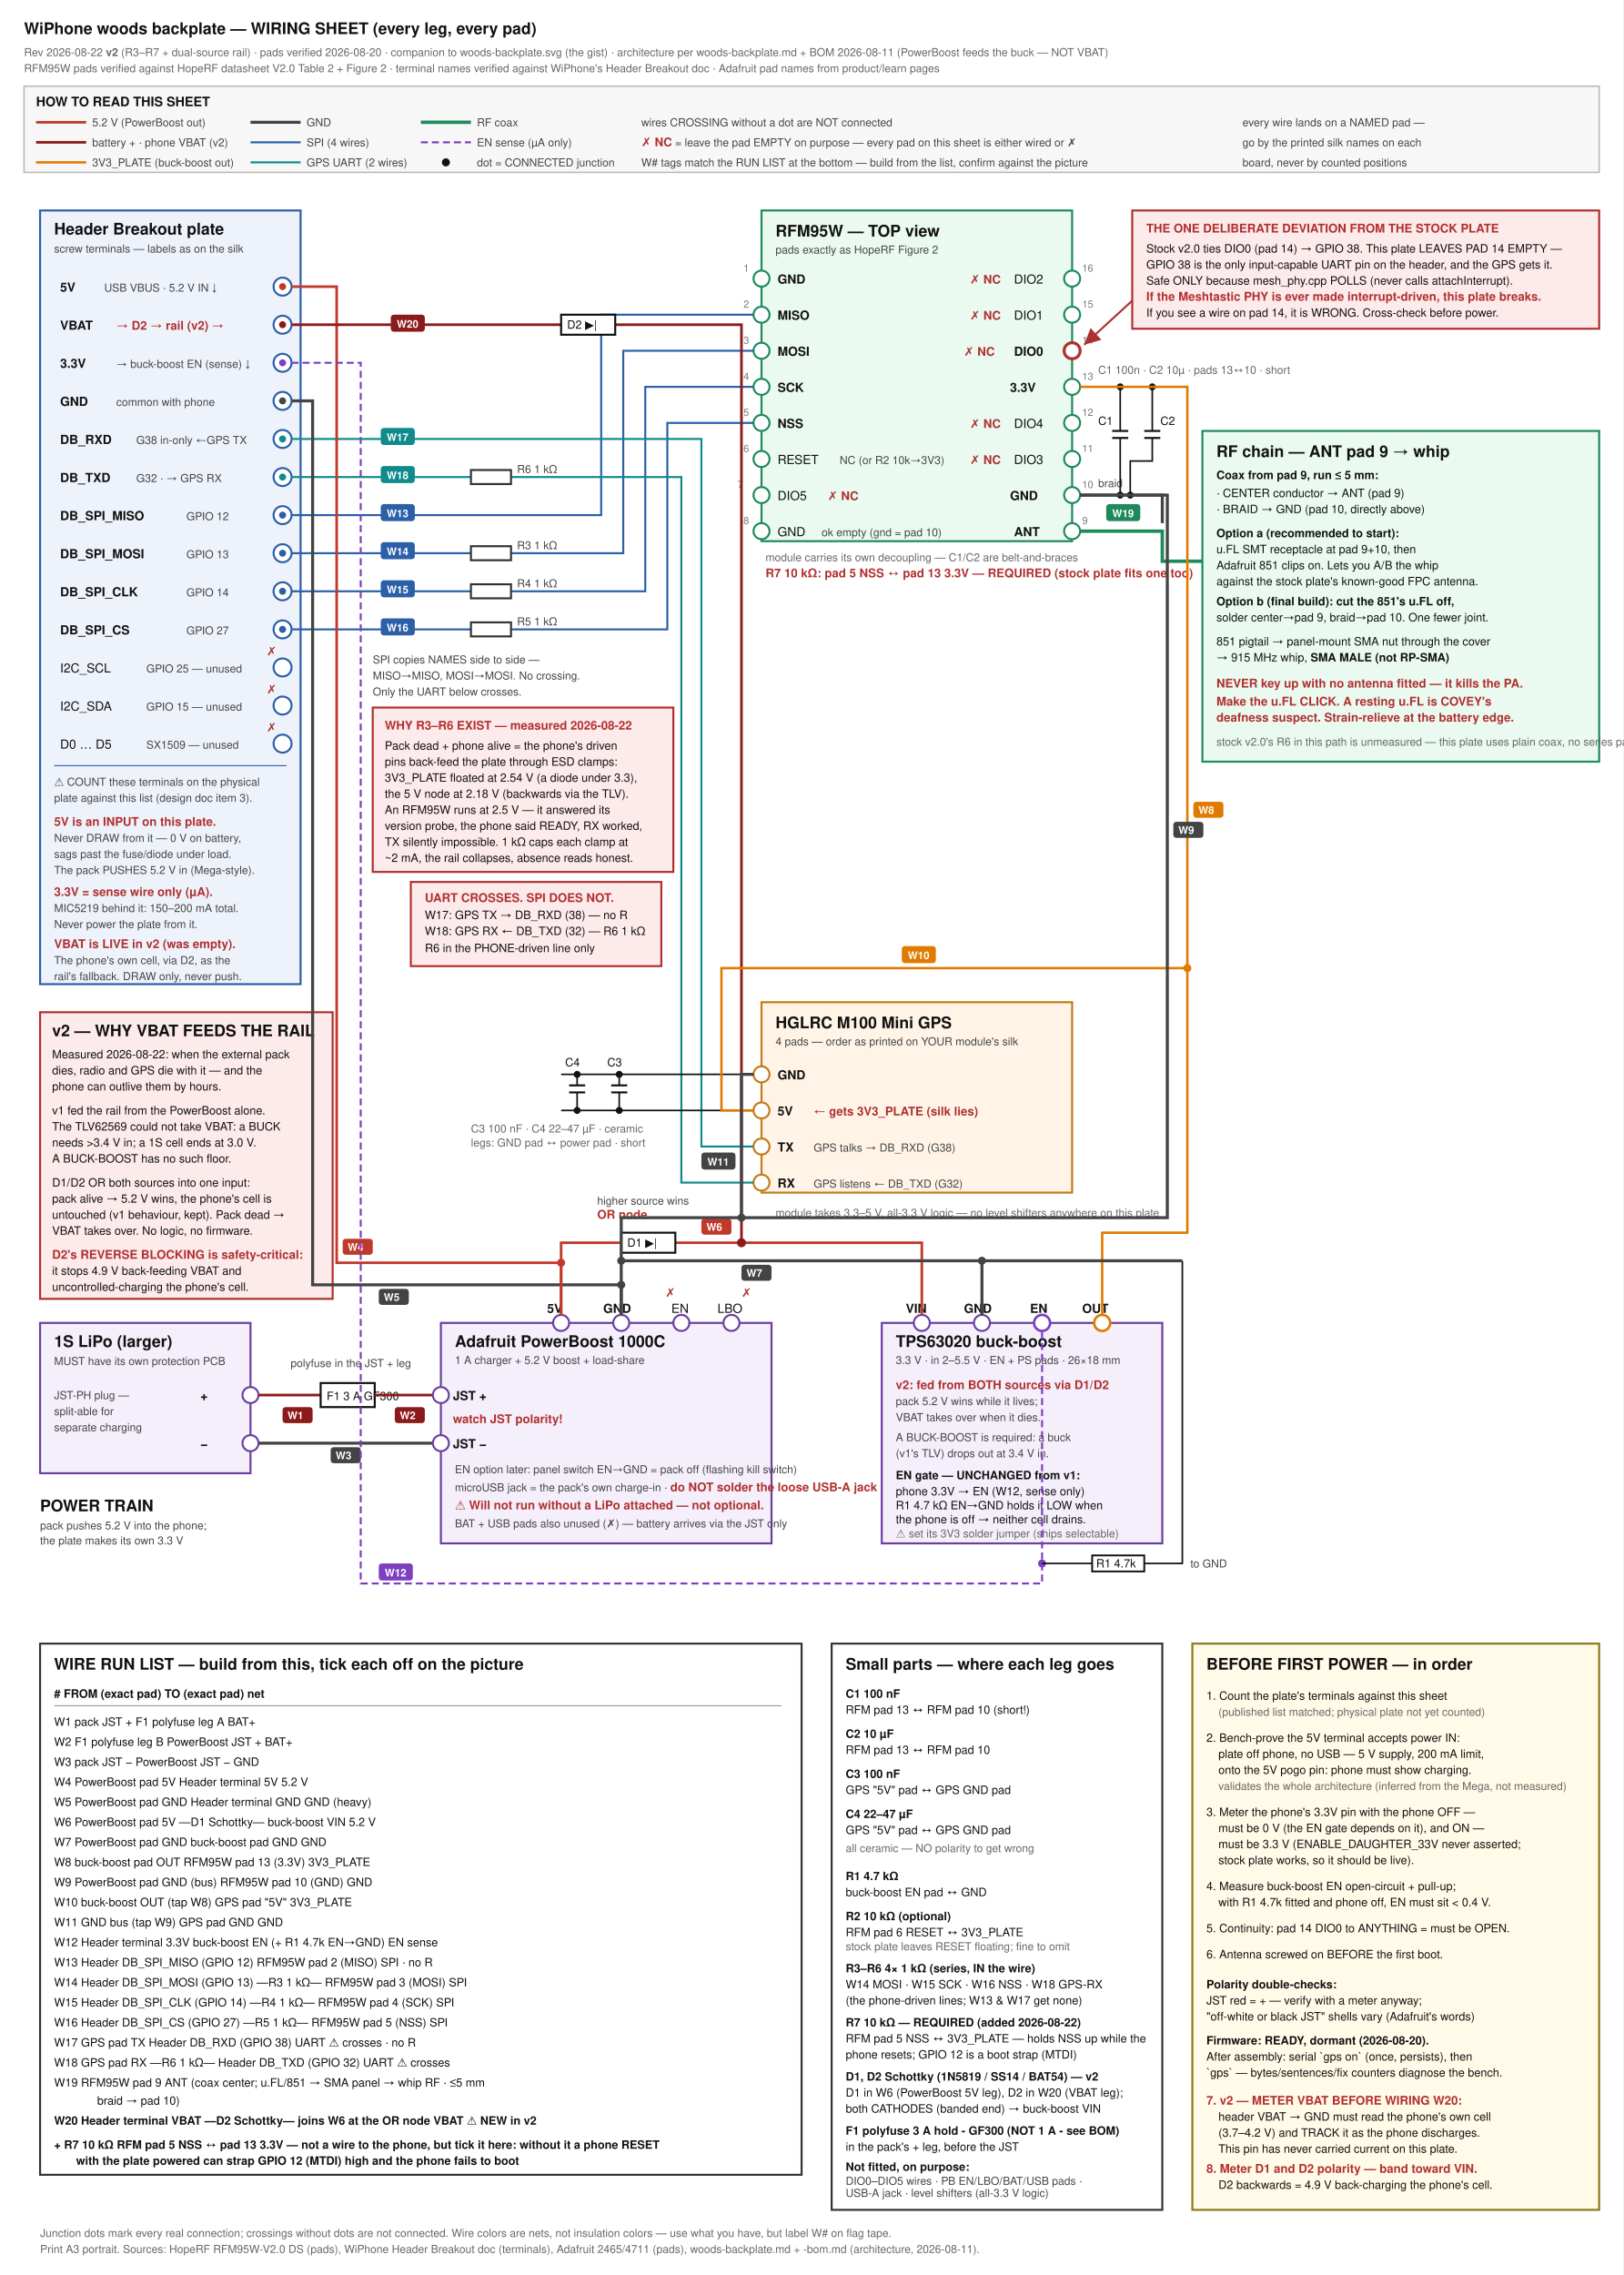
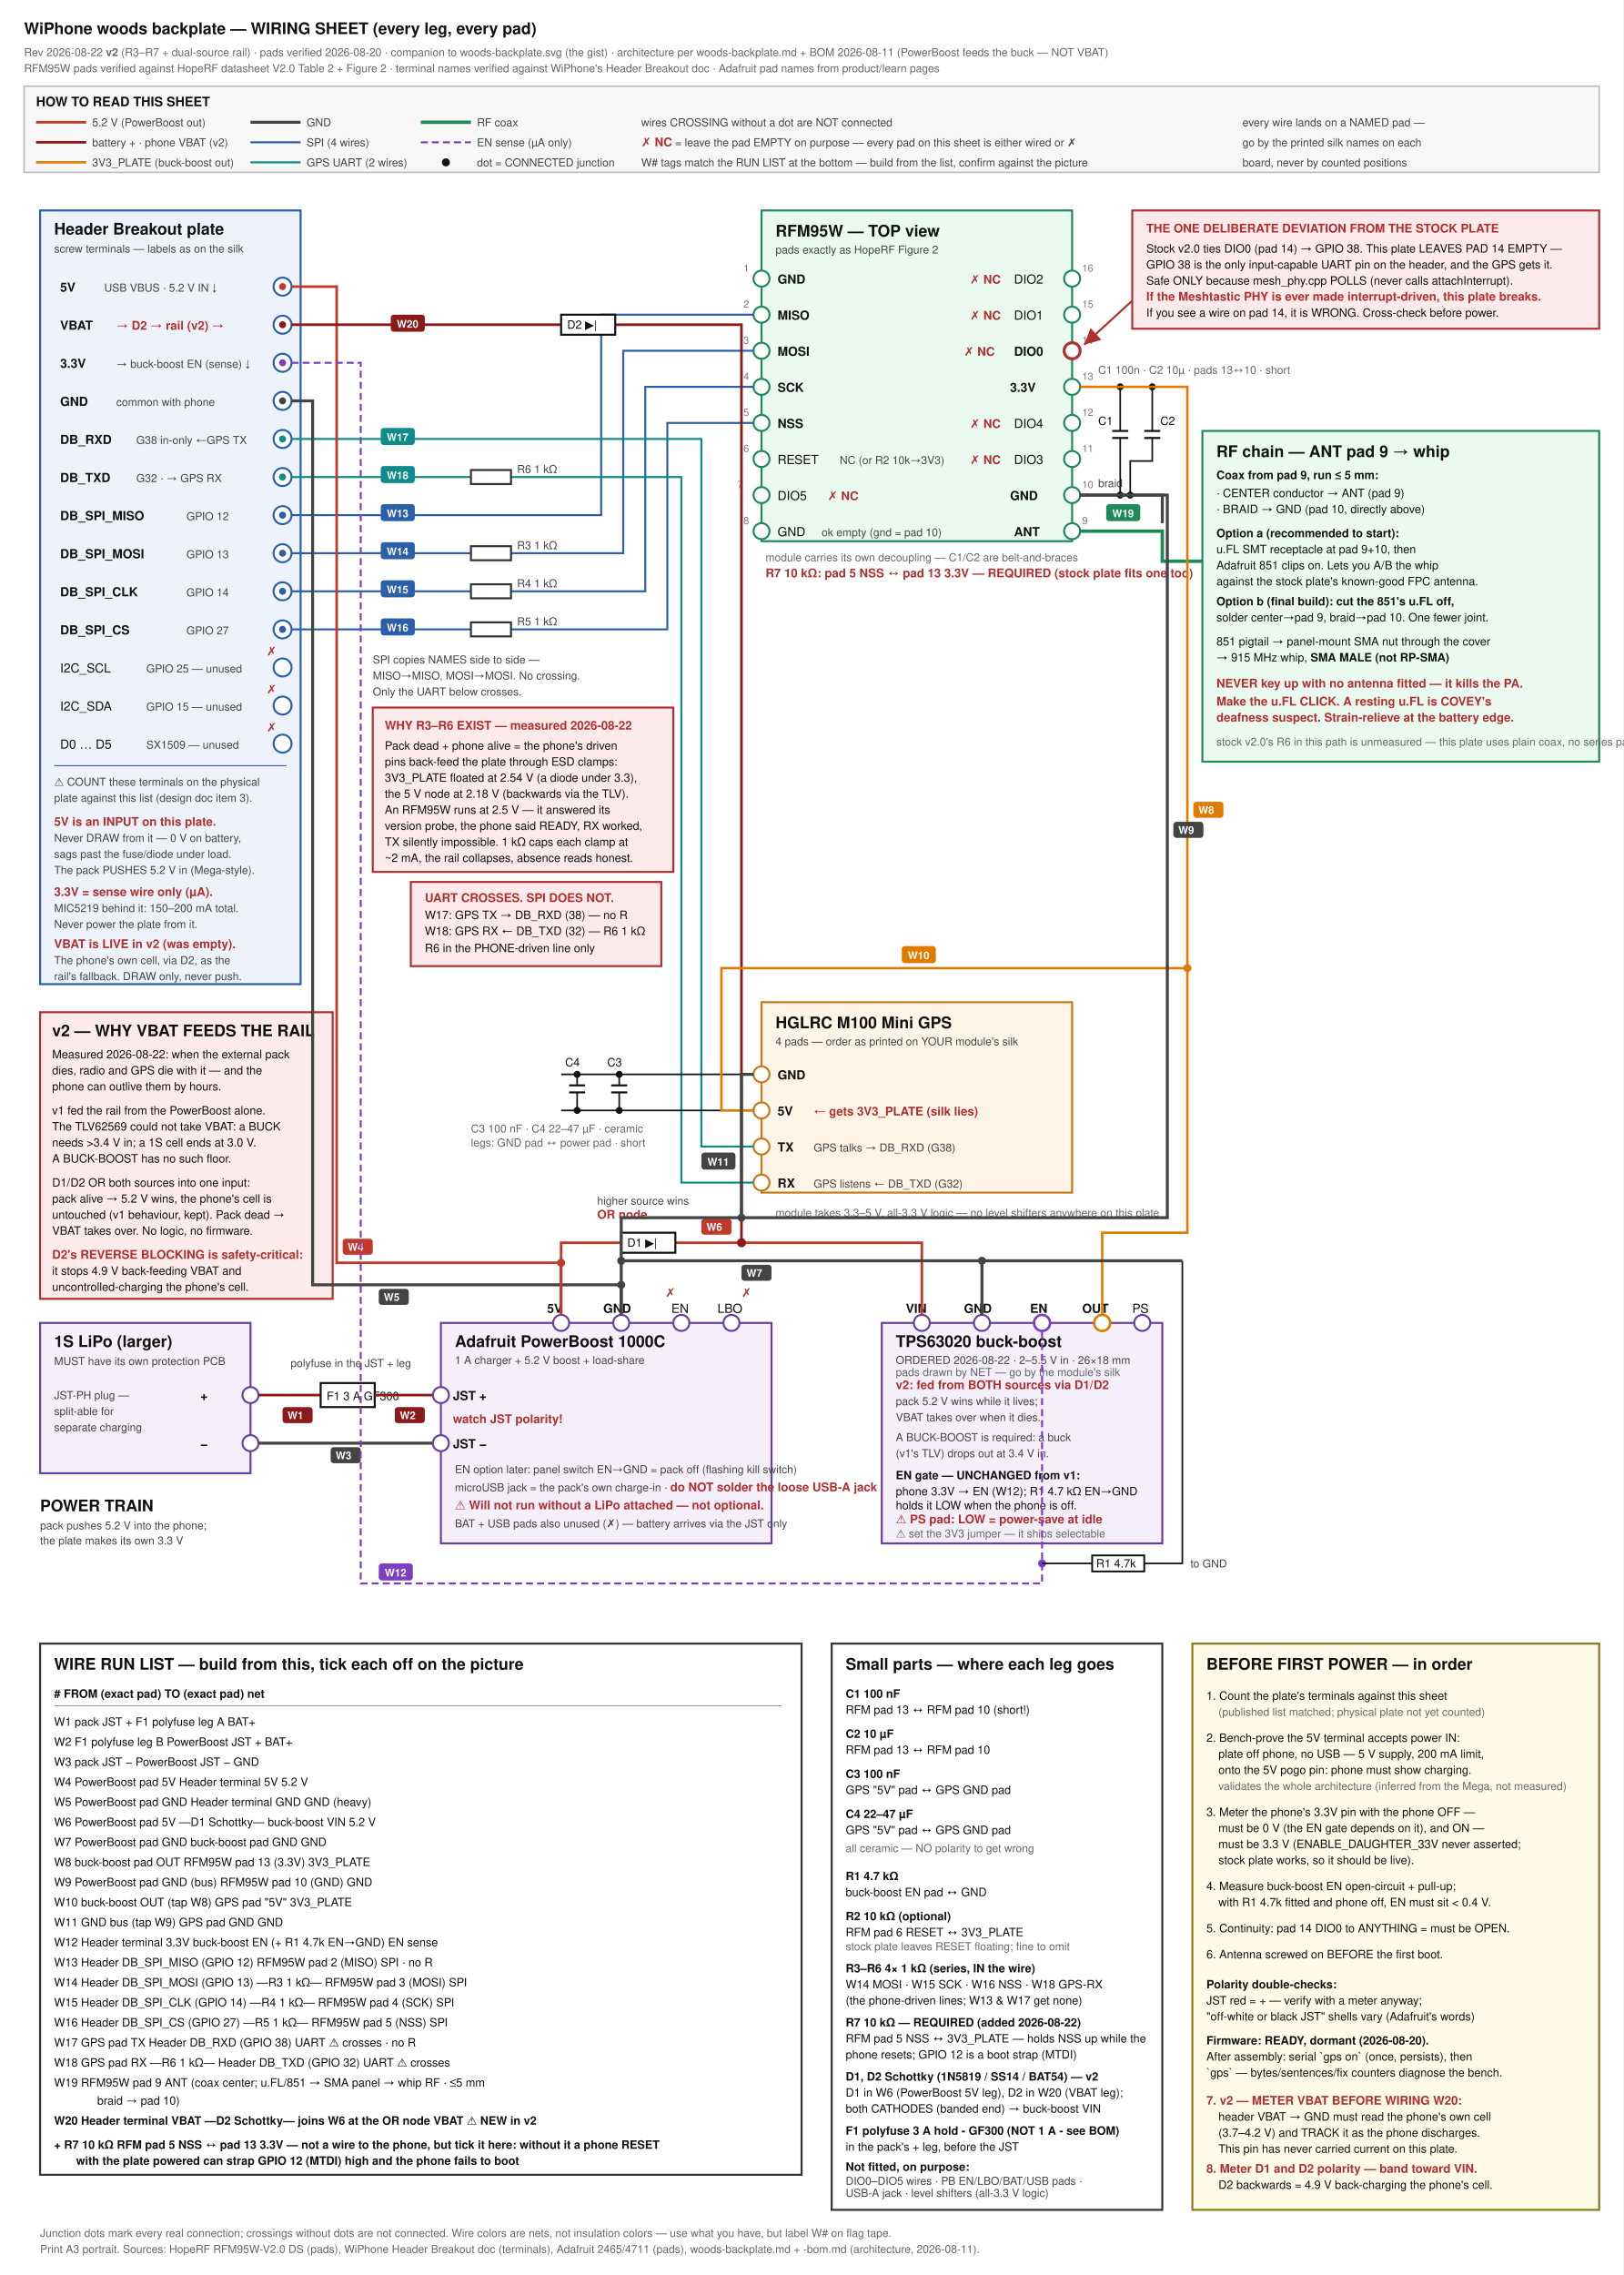
<svg xmlns="http://www.w3.org/2000/svg" viewBox="0 0 1620 2270" font-family="Helvetica,Arial,sans-serif">
  <style>
  .bg{fill:#ffffff}
  .box{fill:#fff;stroke:#333;stroke-width:2}
  .hdr{fill:#eef3fb;stroke:#2b5fa8;stroke-width:2}
  .rf{fill:#eafaf1;stroke:#1e8a5a;stroke-width:2}
  .gps{fill:#fff4e6;stroke:#c47a1a;stroke-width:2}
  .pwr{fill:#f4effa;stroke:#6b3fa0;stroke-width:2}
  .warn{fill:#fdeaea;stroke:#b03030;stroke-width:2}
  .chk{fill:#fffbe8;stroke:#8a7a1e;stroke-width:2}
  .tt{font-size:16px;font-weight:bold;fill:#111}
  .t{font-size:13px;fill:#111}
  .ts{font-size:11px;fill:#444}
  .tw{font-size:12px;fill:#b03030;font-weight:bold}
  .tk{font-size:11.5px;fill:#111}
  .note{font-size:11px;fill:#666}
  .pin{font-size:12.5px;fill:#111}
  .pinno{font-size:10px;fill:#777}
  .wtag{font-size:10.5px;font-weight:bold;fill:#fff}
  .nc{font-size:12px;font-weight:bold;fill:#b03030}
  /* nets */
  .w5v{stroke:#c0392b;stroke-width:2.6;fill:none}
  .wbat{stroke:#8b1a1a;stroke-width:2.6;fill:none}
  .w33{stroke:#e07b00;stroke-width:2.4;fill:none}
  .wgnd{stroke:#444;stroke-width:3;fill:none}
  .wspi{stroke:#2b5fa8;stroke-width:2;fill:none}
  .wuart{stroke:#0f8b8b;stroke-width:2;fill:none}
  .wrf{stroke:#1e8a5a;stroke-width:3.4;fill:none}
  .wen{stroke:#7d3fbf;stroke-width:2;fill:none;stroke-dasharray:7 4}
  .leg{stroke:#111;stroke-width:1.6;fill:none}
</style>
  <rect x="0" y="0" width="1620" height="2270" class="bg" />
  <text x="24" y="34" class="tt" font-size="21">WiPhone woods backplate — WIRING SHEET (every leg, every pad)</text>
  <text x="24" y="56" class="note">Rev 2026-08-22 <tspan font-weight="bold">v2</tspan> (R3–R7 + dual-source rail) · pads verified 2026-08-20 · companion to woods-backplate.svg (the gist) · architecture per woods-backplate.md + BOM 2026-08-11 (PowerBoost feeds the buck — NOT VBAT)</text>
  <text x="24" y="72" class="note">RFM95W pads verified against HopeRF datasheet V2.0 Table 2 + Figure 2 · terminal names verified against WiPhone's Header Breakout doc · Adafruit pad names from product/learn pages</text>
  <rect x="24" y="86" width="1572" height="86" fill="#f7f7f7" stroke="#bbb" stroke-width="1.5" />
  <text x="36" y="106" class="t" font-weight="bold">HOW TO READ THIS SHEET</text>
  <line x1="36" y1="122" x2="86" y2="122" class="w5v" />
  <text x="92" y="126" class="ts">5.2 V (PowerBoost out)</text>
  <line x1="36" y1="142" x2="86" y2="142" class="wbat" />
  <text x="92" y="146" class="ts">battery + · phone VBAT (v2)</text>
  <line x1="36" y1="162" x2="86" y2="162" class="w33" />
  <text x="92" y="166" class="ts">3V3_PLATE (buck-boost out)</text>
  <line x1="250" y1="122" x2="300" y2="122" class="wgnd" />
  <text x="306" y="126" class="ts">GND</text>
  <line x1="250" y1="142" x2="300" y2="142" class="wspi" />
  <text x="306" y="146" class="ts">SPI (4 wires)</text>
  <line x1="250" y1="162" x2="300" y2="162" class="wuart" />
  <text x="306" y="166" class="ts">GPS UART (2 wires)</text>
  <line x1="420" y1="122" x2="470" y2="122" class="wrf" />
  <text x="476" y="126" class="ts">RF coax</text>
  <line x1="420" y1="142" x2="470" y2="142" class="wen" />
  <text x="476" y="146" class="ts">EN sense (µA only)</text>
  <circle cx="445" cy="162" r="4" fill="#111" />
  <text x="476" y="166" class="ts">dot = CONNECTED junction</text>
  <text x="640" y="126" class="ts">wires CROSSING without a dot are NOT connected</text>
  <text x="640" y="146" class="ts">
    <tspan class="nc">✗ NC</tspan> = leave the pad EMPTY on purpose — every pad on this sheet is either wired or ✗</text>
  <text x="640" y="166" class="ts">W# tags match the RUN LIST at the bottom — build from the list, confirm against the picture</text>
  <text x="1240" y="126" class="ts">every wire lands on a NAMED pad —</text>
  <text x="1240" y="146" class="ts">go by the printed silk names on each</text>
  <text x="1240" y="166" class="ts">board, never by counted positions</text>
  <rect x="40" y="210" width="260" height="772" class="hdr" />
  <text x="54" y="234" class="tt">Header Breakout plate</text>
  <text x="54" y="252" class="ts">screw terminals — labels as on the silk</text>
  <g>
    <circle cx="282" cy="286" r="9" fill="#fff" stroke="#2b5fa8" stroke-width="2" />
    <circle cx="282" cy="286" r="3.5" fill="#c0392b" />
    <text x="60" y="291" class="pin" font-weight="bold">5V</text>
    <text x="104" y="291" class="ts">USB VBUS · 5.2 V IN ↓</text>
    <circle cx="282" cy="324" r="9" fill="#fff" stroke="#2b5fa8" stroke-width="2" />
    <circle cx="282" cy="324" r="3.5" fill="#8b1a1a" />
    <text x="60" y="329" class="pin" font-weight="bold">VBAT</text>
    <text x="116" y="329" class="tw">→ D2 → rail (v2) →</text>
    <circle cx="282" cy="362" r="9" fill="#fff" stroke="#2b5fa8" stroke-width="2" />
    <circle cx="282" cy="362" r="3.5" fill="#7d3fbf" />
    <text x="60" y="367" class="pin" font-weight="bold">3.3V</text>
    <text x="116" y="367" class="ts">→ buck-boost EN (sense) ↓</text>
    <circle cx="282" cy="400" r="9" fill="#fff" stroke="#2b5fa8" stroke-width="2" />
    <circle cx="282" cy="400" r="3.5" fill="#444" />
    <text x="60" y="405" class="pin" font-weight="bold">GND</text>
    <text x="116" y="405" class="ts">common with phone</text>
    <circle cx="282" cy="438" r="9" fill="#fff" stroke="#2b5fa8" stroke-width="2" />
    <circle cx="282" cy="438" r="3.5" fill="#0f8b8b" />
    <text x="60" y="443" class="pin" font-weight="bold">DB_RXD</text>
    <text x="136" y="443" class="ts">G38 in-only ←GPS TX</text>
    <circle cx="282" cy="476" r="9" fill="#fff" stroke="#2b5fa8" stroke-width="2" />
    <circle cx="282" cy="476" r="3.5" fill="#0f8b8b" />
    <text x="60" y="481" class="pin" font-weight="bold">DB_TXD</text>
    <text x="136" y="481" class="ts">G32 · → GPS RX</text>
    <circle cx="282" cy="514" r="9" fill="#fff" stroke="#2b5fa8" stroke-width="2" />
    <circle cx="282" cy="514" r="3.5" fill="#2b5fa8" />
    <text x="60" y="519" class="pin" font-weight="bold">DB_SPI_MISO</text>
    <text x="186" y="519" class="ts">GPIO 12</text>
    <circle cx="282" cy="552" r="9" fill="#fff" stroke="#2b5fa8" stroke-width="2" />
    <circle cx="282" cy="552" r="3.5" fill="#2b5fa8" />
    <text x="60" y="557" class="pin" font-weight="bold">DB_SPI_MOSI</text>
    <text x="186" y="557" class="ts">GPIO 13</text>
    <circle cx="282" cy="590" r="9" fill="#fff" stroke="#2b5fa8" stroke-width="2" />
    <circle cx="282" cy="590" r="3.5" fill="#2b5fa8" />
    <text x="60" y="595" class="pin" font-weight="bold">DB_SPI_CLK</text>
    <text x="186" y="595" class="ts">GPIO 14</text>
    <circle cx="282" cy="628" r="9" fill="#fff" stroke="#2b5fa8" stroke-width="2" />
    <circle cx="282" cy="628" r="3.5" fill="#2b5fa8" />
    <text x="60" y="633" class="pin" font-weight="bold">DB_SPI_CS</text>
    <text x="186" y="633" class="ts">GPIO 27</text>
    <circle cx="282" cy="666" r="9" fill="#fff" stroke="#2b5fa8" stroke-width="2" />
    <text x="266" y="654" class="nc">✗</text>
    <text x="60" y="671" class="pin">I2C_SCL</text>
    <text x="146" y="671" class="ts">GPIO 25 — unused</text>
    <circle cx="282" cy="704" r="9" fill="#fff" stroke="#2b5fa8" stroke-width="2" />
    <text x="266" y="692" class="nc">✗</text>
    <text x="60" y="709" class="pin">I2C_SDA</text>
    <text x="146" y="709" class="ts">GPIO 15 — unused</text>
    <circle cx="282" cy="742" r="9" fill="#fff" stroke="#2b5fa8" stroke-width="2" />
    <text x="266" y="730" class="nc">✗</text>
    <text x="60" y="747" class="pin">D0 … D5</text>
    <text x="146" y="747" class="ts">SX1509 — unused</text>
  </g>
  <line x1="54" y1="764" x2="286" y2="764" stroke="#2b5fa8" stroke-width="1" />
  <text x="54" y="784" class="ts">⚠ COUNT these terminals on the physical</text>
  <text x="54" y="800" class="ts">plate against this list (design doc item 3).</text>
  <text x="54" y="824" class="tw">5V is an INPUT on this plate.</text>
  <text x="54" y="840" class="ts">Never DRAW from it — 0 V on battery,</text>
  <text x="54" y="856" class="ts">sags past the fuse/diode under load.</text>
  <text x="54" y="872" class="ts">The pack PUSHES 5.2 V in (Mega-style).</text>
  <text x="54" y="894" class="tw">3.3V = sense wire only (µA).</text>
  <text x="54" y="910" class="ts">MIC5219 behind it: 150–200 mA total.</text>
  <text x="54" y="926" class="ts">Never power the plate from it.</text>
  <text x="54" y="946" class="tw">VBAT is LIVE in v2 (was empty).</text>
  <text x="54" y="962" class="ts">The phone's own cell, via D2, as the</text>
  <text x="54" y="978" class="ts">rail's fallback. DRAW only, never push.</text>
  <g>
    <rect x="40" y="1010" width="292" height="286" class="warn" />
    <text x="52" y="1034" class="tt">v2 — WHY VBAT FEEDS THE RAIL</text>
    <text x="52" y="1056" class="tk">Measured 2026-08-22: when the external pack</text>
    <text x="52" y="1072" class="tk">dies, radio and GPS die with it — and the</text>
    <text x="52" y="1088" class="tk">phone can outlive them by hours.</text>
    <text x="52" y="1112" class="tk">v1 fed the rail from the PowerBoost alone.</text>
    <text x="52" y="1128" class="tk">The TLV62569 could not take VBAT: a BUCK</text>
    <text x="52" y="1144" class="tk">needs &gt;3.4 V in; a 1S cell ends at 3.0 V.</text>
    <text x="52" y="1160" class="tk">A BUCK-BOOST has no such floor.</text>
    <text x="52" y="1184" class="tk">D1/D2 OR both sources into one input:</text>
    <text x="52" y="1200" class="tk">pack alive → 5.2 V wins, the phone's cell is</text>
    <text x="52" y="1216" class="tk">untouched (v1 behaviour, kept). Pack dead →</text>
    <text x="52" y="1232" class="tk">VBAT takes over. No logic, no firmware.</text>
    <text x="52" y="1256" class="tw">D2's REVERSE BLOCKING is safety-critical:</text>
    <text x="52" y="1272" class="tk">it stops 4.9 V back-feeding VBAT and</text>
    <text x="52" y="1288" class="tk">uncontrolled-charging the phone's cell.</text>
  </g>
  <rect x="760" y="210" width="310" height="330" class="rf" />
  <text x="774" y="236" class="tt">RFM95W — TOP view</text>
  <text x="774" y="253" class="ts">pads exactly as HopeRF Figure 2</text>
  <g>
    <circle cx="760" cy="278" r="8" fill="#fff" stroke="#1e8a5a" stroke-width="2" />
    <text x="742" y="271" class="pinno">1</text>
    <text x="776" y="283" class="pin" font-weight="bold">GND</text>
    <circle cx="760" cy="314" r="8" fill="#fff" stroke="#1e8a5a" stroke-width="2" />
    <text x="742" y="307" class="pinno">2</text>
    <text x="776" y="319" class="pin" font-weight="bold">MISO</text>
    <circle cx="760" cy="350" r="8" fill="#fff" stroke="#1e8a5a" stroke-width="2" />
    <text x="742" y="343" class="pinno">3</text>
    <text x="776" y="355" class="pin" font-weight="bold">MOSI</text>
    <circle cx="760" cy="386" r="8" fill="#fff" stroke="#1e8a5a" stroke-width="2" />
    <text x="742" y="379" class="pinno">4</text>
    <text x="776" y="391" class="pin" font-weight="bold">SCK</text>
    <circle cx="760" cy="422" r="8" fill="#fff" stroke="#1e8a5a" stroke-width="2" />
    <text x="742" y="415" class="pinno">5</text>
    <text x="776" y="427" class="pin" font-weight="bold">NSS</text>
    <circle cx="760" cy="458" r="8" fill="#fff" stroke="#1e8a5a" stroke-width="2" />
    <text x="742" y="451" class="pinno">6</text>
    <text x="776" y="463" class="pin">RESET</text>
    <text x="838" y="463" class="ts">NC (or R2 10k→3V3)</text>
    <circle cx="760" cy="494" r="8" fill="#fff" stroke="#1e8a5a" stroke-width="2" />
    <text x="736" y="487" class="pinno">7</text>
    <text x="776" y="499" class="pin">DIO5</text>
    <text x="826" y="499" class="nc">✗ NC</text>
    <circle cx="760" cy="530" r="8" fill="#fff" stroke="#1e8a5a" stroke-width="2" />
    <text x="742" y="523" class="pinno">8</text>
    <text x="776" y="535" class="pin">GND</text>
    <text x="820" y="535" class="ts">ok empty (gnd = pad 10)</text>
  </g>
  <g>
    <circle cx="1070" cy="278" r="8" fill="#fff" stroke="#1e8a5a" stroke-width="2" />
    <text x="1080" y="271" class="pinno">16</text>
    <text x="1012" y="283" class="pin">DIO2</text>
    <text x="968" y="283" class="nc">✗ NC</text>
    <circle cx="1070" cy="314" r="8" fill="#fff" stroke="#1e8a5a" stroke-width="2" />
    <text x="1080" y="307" class="pinno">15</text>
    <text x="1012" y="319" class="pin">DIO1</text>
    <text x="968" y="319" class="nc">✗ NC</text>
    <circle cx="1070" cy="350" r="8" fill="#fff" stroke="#b03030" stroke-width="3" />
    <text x="1080" y="343" class="pinno">14</text>
    <text x="1012" y="355" class="pin" font-weight="bold" fill="#b03030">DIO0</text>
    <text x="962" y="355" class="nc">✗ NC</text>
    <circle cx="1070" cy="386" r="8" fill="#fff" stroke="#1e8a5a" stroke-width="2" />
    <text x="1080" y="379" class="pinno">13</text>
    <text x="1008" y="391" class="pin" font-weight="bold">3.3V</text>
    <circle cx="1070" cy="422" r="8" fill="#fff" stroke="#1e8a5a" stroke-width="2" />
    <text x="1080" y="415" class="pinno">12</text>
    <text x="1012" y="427" class="pin">DIO4</text>
    <text x="968" y="427" class="nc">✗ NC</text>
    <circle cx="1070" cy="458" r="8" fill="#fff" stroke="#1e8a5a" stroke-width="2" />
    <text x="1080" y="451" class="pinno">11</text>
    <text x="1012" y="463" class="pin">DIO3</text>
    <text x="968" y="463" class="nc">✗ NC</text>
    <circle cx="1070" cy="494" r="8" fill="#fff" stroke="#1e8a5a" stroke-width="2" />
    <text x="1080" y="487" class="pinno">10</text>
    <text x="1008" y="499" class="pin" font-weight="bold">GND</text>
    <circle cx="1070" cy="530" r="8" fill="#fff" stroke="#1e8a5a" stroke-width="2" />
    <text x="1080" y="523" class="pinno">9</text>
    <text x="1012" y="535" class="pin" font-weight="bold">ANT</text>
  </g>
  <text x="764" y="560" class="note">module carries its own decoupling — C1/C2 are belt-and-braces</text>
  <text x="764" y="576" class="tw">R7 10 kΩ: pad 5 NSS ↔ pad 13 3.3V — REQUIRED (stock plate fits one too)</text>
  <rect x="1130" y="210" width="466" height="118" class="warn" />
  <text x="1144" y="232" class="tw">THE ONE DELIBERATE DEVIATION FROM THE STOCK PLATE</text>
  <text x="1144" y="252" class="tk">Stock v2.0 ties DIO0 (pad 14) → GPIO 38. This plate LEAVES PAD 14 EMPTY —</text>
  <text x="1144" y="268" class="tk">GPIO 38 is the only input-capable UART pin on the header, and the GPS gets it.</text>
  <text x="1144" y="284" class="tk">Safe ONLY because mesh_phy.cpp POLLS (never calls attachInterrupt).</text>
  <text x="1144" y="300" class="tw">If the Meshtastic PHY is ever made interrupt-driven, this plate breaks.</text>
  <text x="1144" y="316" class="tk">If you see a wire on pad 14, it is WRONG. Cross-check before power.</text>
  <path d="M1130 300 L1082 344" stroke="#b03030" stroke-width="2" fill="none" marker-end="url(#arr)" />
  <defs>
    <marker id="arr" markerWidth="10" markerHeight="8" refX="8" refY="4" orient="auto">
      <path d="M0,0 L8,4 L0,8 z" fill="#b03030" />
    </marker>
  </defs>
  <g>
    <polyline class="wspi" points="291,514 600,514 600,314 752,314" />
    <polyline class="wspi" points="291,552 622,552 622,350 752,350" />
    <polyline class="wspi" points="291,590 644,590 644,386 752,386" />
    <polyline class="wspi" points="291,628 666,628 666,422 752,422" />
    <rect x="380" y="503" width="34" height="17" rx="3" fill="#2b5fa8" />
    <text x="386" y="516" class="wtag">W13</text>
    <rect x="380" y="541" width="34" height="17" rx="3" fill="#2b5fa8" />
    <text x="386" y="554" class="wtag">W14</text>
    <rect x="380" y="579" width="34" height="17" rx="3" fill="#2b5fa8" />
    <text x="386" y="592" class="wtag">W15</text>
    <rect x="380" y="617" width="34" height="17" rx="3" fill="#2b5fa8" />
    <text x="386" y="630" class="wtag">W16</text>
    <rect x="470" y="545" width="40" height="14" class="box" />
    <text x="516" y="548" class="ts">R3 1 kΩ</text>
    <rect x="470" y="583" width="40" height="14" class="box" />
    <text x="516" y="586" class="ts">R4 1 kΩ</text>
    <rect x="470" y="621" width="40" height="14" class="box" />
    <text x="516" y="624" class="ts">R5 1 kΩ</text>
    <text x="372" y="662" class="ts">SPI copies NAMES side to side —</text>
    <text x="372" y="678" class="ts">MISO→MISO, MOSI→MOSI. No crossing.</text>
    <text x="372" y="694" class="ts">Only the UART below crosses.</text>
  </g>
  <g>
    <rect x="372" y="706" width="300" height="164" class="warn" />
    <text x="384" y="728" class="tw">WHY R3–R6 EXIST — measured 2026-08-22</text>
    <text x="384" y="748" class="tk">Pack dead + phone alive = the phone's driven</text>
    <text x="384" y="764" class="tk">pins back-feed the plate through ESD clamps:</text>
    <text x="384" y="780" class="tk">3V3_PLATE floated at 2.54 V (a diode under 3.3),</text>
    <text x="384" y="796" class="tk">the 5 V node at 2.18 V (backwards via the TLV).</text>
    <text x="384" y="812" class="tk">An RFM95W runs at 2.5 V — it answered its</text>
    <text x="384" y="828" class="tk">version probe, the phone said READY, RX worked,</text>
    <text x="384" y="844" class="tk">TX silently impossible. 1 kΩ caps each clamp at</text>
    <text x="384" y="860" class="tk">~2 mA, the rail collapses, absence reads honest.</text>
  </g>
  <rect x="760" y="1000" width="310" height="190" class="gps" />
  <text x="774" y="1026" class="tt">HGLRC M100 Mini GPS</text>
  <text x="774" y="1043" class="ts">4 pads — order as printed on YOUR module's silk</text>
  <g>
    <circle cx="760" cy="1072" r="8" fill="#fff" stroke="#c47a1a" stroke-width="2" />
    <text x="776" y="1077" class="pin" font-weight="bold">GND</text>
    <circle cx="760" cy="1108" r="8" fill="#fff" stroke="#c47a1a" stroke-width="2" />
    <text x="776" y="1113" class="pin" font-weight="bold">5V</text>
    <text x="812" y="1113" class="tw">← gets 3V3_PLATE (silk lies)</text>
    <circle cx="760" cy="1144" r="8" fill="#fff" stroke="#c47a1a" stroke-width="2" />
    <text x="776" y="1149" class="pin" font-weight="bold">TX</text>
    <text x="812" y="1149" class="ts">GPS talks → DB_RXD (G38)</text>
    <circle cx="760" cy="1180" r="8" fill="#fff" stroke="#c47a1a" stroke-width="2" />
    <text x="776" y="1185" class="pin" font-weight="bold">RX</text>
    <text x="812" y="1185" class="ts">GPS listens ← DB_TXD (G32)</text>
  </g>
  <text x="774" y="1214" class="note">module takes 3.3–5 V, all-3.3 V logic — no level shifters anywhere on this plate</text>
  <g>
    <polyline class="wuart" points="291,438 700,438 700,1144 752,1144" />
    <polyline class="wuart" points="291,476 680,476 680,1180 752,1180" />
    <rect x="380" y="427" width="34" height="17" rx="3" fill="#0f8b8b" />
    <text x="386" y="440" class="wtag">W17</text>
    <rect x="380" y="465" width="34" height="17" rx="3" fill="#0f8b8b" />
    <text x="386" y="478" class="wtag">W18</text>
    <rect x="470" y="469" width="40" height="14" class="box" />
    <text x="516" y="472" class="ts">R6 1 kΩ</text>
    <rect x="410" y="880" width="250" height="84" class="warn" />
    <text x="424" y="900" class="tw">UART CROSSES. SPI DOES NOT.</text>
    <text x="424" y="917" class="tk">W17: GPS TX → DB_RXD (38) — no R</text>
    <text x="424" y="933" class="tk">W18: GPS RX ← DB_TXD (32) — R6 1 kΩ</text>
    <text x="424" y="950" class="tk">R6 in the PHONE-driven line only</text>
  </g>
  <g>
    <line x1="752" y1="1072" x2="560" y2="1072" class="leg" />
    <line x1="752" y1="1108" x2="560" y2="1108" class="leg" />
    <line x1="618" y1="1072" x2="618" y2="1083" class="leg" />
    <line x1="610" y1="1083" x2="626" y2="1083" stroke="#111" stroke-width="2" />
    <line x1="610" y1="1090" x2="626" y2="1090" stroke="#111" stroke-width="2" />
    <line x1="618" y1="1090" x2="618" y2="1108" class="leg" />
    <text x="606" y="1064" class="tk">C3</text>
    <line x1="576" y1="1072" x2="576" y2="1083" class="leg" />
    <line x1="568" y1="1083" x2="584" y2="1083" stroke="#111" stroke-width="2" />
    <line x1="568" y1="1090" x2="584" y2="1090" stroke="#111" stroke-width="2" />
    <line x1="576" y1="1090" x2="576" y2="1108" class="leg" />
    <text x="564" y="1064" class="tk">C4</text>
    <circle cx="618" cy="1072" r="3.5" fill="#111" />
    <circle cx="618" cy="1108" r="3.5" fill="#111" />
    <circle cx="576" cy="1072" r="3.5" fill="#111" />
    <circle cx="576" cy="1108" r="3.5" fill="#111" />
    <text x="470" y="1130" class="note">C3 100 nF · C4 22–47 µF · ceramic</text>
    <text x="470" y="1144" class="note">legs: GND pad ↔ power pad · short</text>
  </g>
  <rect x="1200" y="430" width="396" height="330" class="rf" />
  <text x="1214" y="456" class="tt">RF chain — ANT pad 9 → whip</text>
  <text x="1214" y="478" class="tk" font-weight="bold">Coax from pad 9, run ≤ 5 mm:</text>
  <text x="1214" y="496" class="tk">· CENTER conductor → ANT (pad 9)</text>
  <text x="1214" y="512" class="tk">· BRAID → GND (pad 10, directly above)</text>
  <text x="1214" y="536" class="tk" font-weight="bold">Option a (recommended to start):</text>
  <text x="1214" y="552" class="tk">u.FL SMT receptacle at pad 9+10, then</text>
  <text x="1214" y="568" class="tk">Adafruit 851 clips on. Lets you A/B the whip</text>
  <text x="1214" y="584" class="tk">against the stock plate's known-good FPC antenna.</text>
  <text x="1214" y="604" class="tk" font-weight="bold">Option b (final build): cut the 851's u.FL off,</text>
  <text x="1214" y="620" class="tk">solder center→pad 9, braid→pad 10. One fewer joint.</text>
  <text x="1214" y="644" class="tk">851 pigtail → panel-mount SMA nut through the cover</text>
  <text x="1214" y="660" class="tk">→ 915 MHz whip, <tspan font-weight="bold">SMA MALE (not RP-SMA)</tspan>
  </text>
  <text x="1214" y="686" class="tw">NEVER key up with no antenna fitted — it kills the PA.</text>
  <text x="1214" y="704" class="tw">Make the u.FL CLICK. A resting u.FL is COVEY's</text>
  <text x="1214" y="720" class="tw">deafness suspect. Strain-relieve at the battery edge.</text>
  <text x="1214" y="744" class="note">stock v2.0's R6 in this path is unmeasured — this plate uses plain coax, no series part</text>
  <polyline class="wrf" points="1078,530 1160,530 1160,560 1200,560" />
  <rect x="1104" y="503" width="34" height="17" rx="3" fill="#1e8a5a" />
  <text x="1110" y="516" class="wtag">W19</text>
  <polyline class="wgnd" points="1078,494 1160,494 1160,522" />
  <text x="1096" y="486" class="ts">braid</text>
  <g>
    <line x1="1078" y1="386" x2="1150" y2="386" class="leg" />
    <line x1="1078" y1="494" x2="1128" y2="494" class="leg" />
    <line x1="1118" y1="386" x2="1118" y2="430" class="leg" />
    <line x1="1110" y1="430" x2="1126" y2="430" stroke="#111" stroke-width="2" />
    <line x1="1110" y1="437" x2="1126" y2="437" stroke="#111" stroke-width="2" />
    <line x1="1118" y1="437" x2="1118" y2="494" class="leg" />
    <text x="1096" y="424" class="tk">C1</text>
    <line x1="1150" y1="386" x2="1150" y2="430" class="leg" />
    <line x1="1142" y1="430" x2="1158" y2="430" stroke="#111" stroke-width="2" />
    <line x1="1142" y1="437" x2="1158" y2="437" stroke="#111" stroke-width="2" />
    <line x1="1150" y1="437" x2="1150" y2="453" class="leg" />
    <polyline class="leg" points="1150,453 1150,460 1128,460 1128,494" />
    <text x="1158" y="424" class="tk">C2</text>
    <circle cx="1118" cy="386" r="3.5" fill="#111" />
    <circle cx="1150" cy="386" r="3.5" fill="#111" />
    <circle cx="1118" cy="494" r="3.5" fill="#111" />
    <circle cx="1128" cy="494" r="3.5" fill="#111" />
    <text x="1096" y="373" class="note">C1 100n · C2 10µ · pads 13↔10 · short</text>
  </g>
  <rect x="40" y="1320" width="210" height="150" class="pwr" />
  <text x="54" y="1344" class="tt">1S LiPo (larger)</text>
  <text x="54" y="1362" class="ts">MUST have its own protection PCB</text>
  <circle cx="250" cy="1392" r="8" fill="#fff" stroke="#6b3fa0" stroke-width="2" />
  <text x="200" y="1397" class="pin" font-weight="bold" fill="#8b1a1a">+</text>
  <circle cx="250" cy="1440" r="8" fill="#fff" stroke="#6b3fa0" stroke-width="2" />
  <text x="200" y="1445" class="pin" font-weight="bold">−</text>
  <text x="54" y="1396" class="ts">JST-PH plug —</text>
  <text x="54" y="1412" class="ts">split-able for</text>
  <text x="54" y="1428" class="ts">separate charging</text>
  <text x="40" y="1508" class="tt">POWER TRAIN</text>
  <text x="40" y="1526" class="ts">pack pushes 5.2 V into the phone;</text>
  <text x="40" y="1541" class="ts">the plate makes its own 3.3 V</text>
  <g>
    <polyline class="wbat" points="258,1392 320,1392" />
    <rect x="320" y="1380" width="54" height="24" fill="#fff" stroke="#111" stroke-width="2" />
    <text x="326" y="1397" class="tk">F1 3 A GF300</text>
    <polyline class="wbat" points="374,1392 440,1392" />
    <text x="290" y="1364" class="ts">polyfuse in the JST + leg</text>
    <rect x="282" y="1404" width="30" height="16" rx="3" fill="#8b1a1a" />
    <text x="287" y="1416" class="wtag">W1</text>
    <rect x="394" y="1404" width="30" height="16" rx="3" fill="#8b1a1a" />
    <text x="399" y="1416" class="wtag">W2</text>
  </g>
  <polyline class="wgnd" points="258,1440 440,1440" />
  <rect x="330" y="1444" width="30" height="16" rx="3" fill="#444" />
  <text x="335" y="1456" class="wtag">W3</text>
  <rect x="440" y="1320" width="330" height="220" class="pwr" />
  <text x="454" y="1344" class="tt">Adafruit PowerBoost 1000C</text>
  <text x="454" y="1361" class="ts">1 A charger + 5.2 V boost + load-share</text>
  <circle cx="440" cy="1392" r="8" fill="#fff" stroke="#6b3fa0" stroke-width="2" />
  <text x="452" y="1397" class="pin" font-weight="bold">JST +</text>
  <circle cx="440" cy="1440" r="8" fill="#fff" stroke="#6b3fa0" stroke-width="2" />
  <text x="452" y="1445" class="pin" font-weight="bold">JST −</text>
  <text x="452" y="1420" class="tw">watch JST polarity!</text>
  <circle cx="560" cy="1320" r="8" fill="#fff" stroke="#6b3fa0" stroke-width="2" />
  <text x="546" y="1310" class="pin" font-weight="bold">5V</text>
  <circle cx="620" cy="1320" r="8" fill="#fff" stroke="#6b3fa0" stroke-width="2" />
  <text x="602" y="1310" class="pin" font-weight="bold">GND</text>
  <circle cx="680" cy="1320" r="8" fill="#fff" stroke="#6b3fa0" stroke-width="2" />
  <text x="670" y="1310" class="pin">EN</text>
  <text x="664" y="1294" class="nc">✗</text>
  <circle cx="730" cy="1320" r="8" fill="#fff" stroke="#6b3fa0" stroke-width="2" />
  <text x="716" y="1310" class="pin">LBO</text>
  <text x="740" y="1294" class="nc">✗</text>
  <text x="454" y="1470" class="ts">EN option later: panel switch EN→GND = pack off (flashing kill switch)</text>
  <text x="454" y="1488" class="ts">microUSB jack = the pack's own charge-in · <tspan class="tw">do NOT solder the loose USB-A jack</tspan>
  </text>
  <text x="454" y="1506" class="tw">⚠ Will not run without a LiPo attached — not optional.</text>
  <text x="454" y="1524" class="ts">BAT + USB pads also unused (✗) — battery arrives via the JST only</text>
  <rect x="880" y="1320" width="280" height="220" class="pwr" />
  <text x="894" y="1344" class="tt">TPS63020 buck-boost</text>
-   <text x="894" y="1361" class="ts">3.3 V · in 2–5.5 V · EN + PS pads · 26×18 mm</text>
+   <text x="894" y="1361" class="ts">ORDERED 2026-08-22 · 2–5.5 V in · 26×18 mm</text>
  <circle cx="920" cy="1320" r="8" fill="#fff" stroke="#6b3fa0" stroke-width="2" />
  <text x="904" y="1310" class="pin" font-weight="bold">VIN</text>
  <circle cx="980" cy="1320" r="8" fill="#fff" stroke="#6b3fa0" stroke-width="2" />
  <text x="962" y="1310" class="pin" font-weight="bold">GND</text>
  <circle cx="1040" cy="1320" r="8" fill="#fff" stroke="#7d3fbf" stroke-width="2.5" />
  <text x="1028" y="1310" class="pin" font-weight="bold">EN</text>
  <circle cx="1100" cy="1320" r="8" fill="#fff" stroke="#e07b00" stroke-width="2.5" />
  <text x="1080" y="1310" class="pin" font-weight="bold">OUT</text>
+   <circle cx="1140" cy="1320" r="8" fill="#fff" stroke="#6b3fa0" stroke-width="2" />
+   <text x="1130" y="1310" class="pin">PS</text>
  <text x="894" y="1386" class="tw">v2: fed from BOTH sources via D1/D2</text>
+   <text x="894" y="1373" class="note">pads drawn by NET — go by the module's silk</text>
  <text x="894" y="1402" class="ts">pack 5.2 V wins while it lives;</text>
  <text x="894" y="1418" class="ts">VBAT takes over when it dies.</text>
  <text x="894" y="1438" class="ts">A BUCK-BOOST is required: a buck</text>
  <text x="894" y="1454" class="ts">(v1's TLV) drops out at 3.4 V in.</text>
  <text x="894" y="1476" class="tk" font-weight="bold">EN gate — UNCHANGED from v1:</text>
-   <text x="894" y="1492" class="tk">phone 3.3V → EN (W12, sense only)</text>
-   <text x="894" y="1506" class="tk">R1 4.7 kΩ EN→GND holds it LOW when</text>
-   <text x="894" y="1520" class="tk">the phone is off → neither cell drains.</text>
-   <text x="894" y="1534" class="note">⚠ set its 3V3 solder jumper (ships selectable)</text>
+   <text x="894" y="1492" class="tk">phone 3.3V → EN (W12); R1 4.7 kΩ EN→GND</text>
+   <text x="894" y="1506" class="tk">holds it LOW when the phone is off.</text>
+   <text x="894" y="1520" class="tw">⚠ PS pad: LOW = power-save at idle</text>
+   <text x="894" y="1534" class="note">⚠ set the 3V3 jumper — it ships selectable</text>
  <polyline class="w5v" points="560,1312 560,1260 336,1260 336,286 291,286" />
  <rect x="342" y="1236" width="30" height="16" rx="3" fill="#c0392b" />
  <text x="347" y="1248" class="wtag">W4</text>
  <polyline class="wgnd" points="620,1312 620,1282 312,1282 312,400 291,400" />
  <rect x="378" y="1286" width="30" height="16" rx="3" fill="#444" />
  <text x="383" y="1298" class="wtag">W5</text>
  <polyline class="w5v" points="560,1312 560,1240 920,1240 920,1312" />
  <rect x="620" y="1230" width="54" height="20" fill="#fff" stroke="#111" stroke-width="2" />
  <text x="626" y="1244" class="tk">D1 ▶|</text>
  <rect x="700" y="1216" width="30" height="16" rx="3" fill="#c0392b" />
  <text x="705" y="1228" class="wtag">W6</text>
  <circle cx="560" cy="1260" r="4" fill="#c0392b" />
  <polyline class="wbat" points="291,324 740,324 740,1240" />
  <rect x="560" y="314" width="54" height="20" fill="#fff" stroke="#111" stroke-width="2" />
  <text x="566" y="328" class="tk">D2 ▶|</text>
  <rect x="390" y="314" width="34" height="17" rx="3" fill="#8b1a1a" />
  <text x="396" y="327" class="wtag">W20</text>
  <circle cx="740" cy="1240" r="4.5" fill="#8b1a1a" />
  <text x="596" y="1216" class="tw">OR node</text>
  <text x="596" y="1202" class="ts">higher source wins</text>
  <polyline class="wgnd" points="620,1312 620,1258 980,1258 980,1312" />
  <rect x="740" y="1262" width="30" height="16" rx="3" fill="#444" />
  <text x="745" y="1274" class="wtag">W7</text>
  <circle cx="620" cy="1282" r="4" fill="#444" />
  <polyline class="w33" points="1100,1312 1100,1230 1185,1230 1185,386 1150,386" />
  <line x1="1150" y1="386" x2="1078" y2="386" class="w33" />
  <rect x="1191" y="800" width="30" height="16" rx="3" fill="#e07b00" />
  <text x="1196" y="812" class="wtag">W8</text>
  <polyline class="w33" points="1185,966 720,966 720,1108 752,1108" />
  <circle cx="1185" cy="966" r="4" fill="#e07b00" />
  <rect x="900" y="944" width="34" height="17" rx="3" fill="#e07b00" />
  <text x="906" y="957" class="wtag">W10</text>
  <polyline class="wgnd" points="620,1258 620,1215 1165,1215 1165,494 1128,494" />
  <line x1="1128" y1="494" x2="1078" y2="494" class="wgnd" />
  <circle cx="620" cy="1258" r="4" fill="#444" />
  <rect x="1171" y="820" width="30" height="16" rx="3" fill="#444" />
  <text x="1176" y="832" class="wtag">W9</text>
  <polyline class="wgnd" points="740,1215 740,1072 752,1072" />
  <circle cx="740" cy="1215" r="4" fill="#444" />
  <rect x="700" y="1150" width="34" height="17" rx="3" fill="#444" />
  <text x="706" y="1163" class="wtag">W11</text>
  <polyline class="wen" points="291,362 360,362 360,1580 1040,1580 1040,1328" />
  <rect x="378" y="1560" width="34" height="17" rx="3" fill="#7d3fbf" />
  <text x="384" y="1573" class="wtag">W12</text>
  <circle cx="1040" cy="1560" r="4" fill="#7d3fbf" />
  <line x1="1040" y1="1560" x2="1090" y2="1560" class="leg" />
  <rect x="1090" y="1552" width="52" height="16" fill="#fff" stroke="#111" stroke-width="1.8" />
  <text x="1094" y="1564" class="tk">R1 4.7k</text>
  <polyline class="leg" points="1142,1560 1180,1560 1180,1258" />
  <polyline class="wgnd" points="980,1258 1180,1258" />
  <circle cx="980" cy="1258" r="4" fill="#444" />
  <text x="1188" y="1564" class="ts">to GND</text>
  <rect x="40" y="1640" width="760" height="530" class="box" />
  <text x="54" y="1666" class="tt">WIRE RUN LIST — build from this, tick each off on the picture</text>
  <text x="54" y="1694" class="tk" font-weight="bold">#      FROM  (exact pad)                  TO  (exact pad)                     net</text>
  <line x1="54" y1="1702" x2="780" y2="1702" stroke="#999" />
  <text x="54" y="1722" class="tk">W1   pack JST  +                        F1 polyfuse leg A                  BAT+</text>
  <text x="54" y="1742" class="tk">W2   F1 polyfuse leg B                  PowerBoost JST  +                  BAT+</text>
  <text x="54" y="1762" class="tk">W3   pack JST  −                        PowerBoost JST  −                  GND</text>
  <text x="54" y="1782" class="tk">W4   PowerBoost pad 5V                  Header terminal 5V                 5.2 V</text>
  <text x="54" y="1802" class="tk">W5   PowerBoost pad GND                 Header terminal GND                GND  (heavy)</text>
  <text x="54" y="1822" class="tk">W6   PowerBoost pad 5V   —D1 Schottky—  buck-boost VIN                     5.2 V</text>
  <text x="54" y="1842" class="tk">W7   PowerBoost pad GND                 buck-boost pad GND                 GND</text>
  <text x="54" y="1862" class="tk">W8   buck-boost pad OUT                 RFM95W pad 13  (3.3V)              3V3_PLATE</text>
  <text x="54" y="1882" class="tk">W9   PowerBoost pad GND (bus)           RFM95W pad 10  (GND)               GND</text>
  <text x="54" y="1902" class="tk">W10  buck-boost OUT (tap W8)            GPS pad "5V"                       3V3_PLATE</text>
  <text x="54" y="1922" class="tk">W11  GND bus (tap W9)                   GPS pad GND                        GND</text>
  <text x="54" y="1942" class="tk">W12  Header terminal 3.3V               buck-boost EN (+ R1 4.7k EN→GND)   EN sense</text>
  <text x="54" y="1962" class="tk">W13  Header DB_SPI_MISO (GPIO 12)       RFM95W pad 2   (MISO)              SPI · no R</text>
  <text x="54" y="1982" class="tk">W14  Header DB_SPI_MOSI (GPIO 13)       —R3 1 kΩ—  RFM95W pad 3  (MOSI)    SPI</text>
  <text x="54" y="2002" class="tk">W15  Header DB_SPI_CLK  (GPIO 14)       —R4 1 kΩ—  RFM95W pad 4  (SCK)     SPI</text>
  <text x="54" y="2022" class="tk">W16  Header DB_SPI_CS   (GPIO 27)       —R5 1 kΩ—  RFM95W pad 5  (NSS)     SPI</text>
  <text x="54" y="2042" class="tk">W17  GPS pad TX                         Header DB_RXD  (GPIO 38)           UART ⚠ crosses · no R</text>
  <text x="54" y="2062" class="tk">W18  GPS pad RX                         —R6 1 kΩ—  Header DB_TXD (GPIO 32) UART ⚠ crosses</text>
  <text x="54" y="2082" class="tk">W19  RFM95W pad 9 ANT (coax center;     u.FL/851 → SMA panel → whip        RF · ≤5 mm</text>
  <text x="97" y="2100" class="tk">braid → pad 10)</text>
  <text x="54" y="2120" class="tk" font-weight="bold">W20  Header terminal VBAT  —D2 Schottky—  joins W6 at the OR node        VBAT ⚠ NEW in v2</text>
  <text x="54" y="2144" class="tk" font-weight="bold">+ R7 10 kΩ RFM pad 5 NSS ↔ pad 13 3.3V — not a wire to the phone, but tick it here: without it a phone RESET</text>
  <text x="76" y="2160" class="tk" font-weight="bold">with the plate powered can strap GPIO 12 (MTDI) high and the phone fails to boot</text>
  <rect x="830" y="1640" width="330" height="565" class="box" />
  <text x="844" y="1666" class="tt">Small parts — where each leg goes</text>
  <text x="844" y="1694" class="tk" font-weight="bold">C1  100 nF</text>
  <text x="844" y="1710" class="tk">RFM pad 13 ↔ RFM pad 10 (short!)</text>
  <text x="844" y="1734" class="tk" font-weight="bold">C2  10 µF</text>
  <text x="844" y="1750" class="tk">RFM pad 13 ↔ RFM pad 10</text>
  <text x="844" y="1774" class="tk" font-weight="bold">C3  100 nF</text>
  <text x="844" y="1790" class="tk">GPS "5V" pad ↔ GPS GND pad</text>
  <text x="844" y="1814" class="tk" font-weight="bold">C4  22–47 µF</text>
  <text x="844" y="1830" class="tk">GPS "5V" pad ↔ GPS GND pad</text>
  <text x="844" y="1848" class="note">all ceramic — NO polarity to get wrong</text>
  <text x="844" y="1876" class="tk" font-weight="bold">R1  4.7 kΩ</text>
  <text x="844" y="1892" class="tk">buck-boost EN pad ↔ GND</text>
  <text x="844" y="1916" class="tk" font-weight="bold">R2  10 kΩ (optional)</text>
  <text x="844" y="1932" class="tk">RFM pad 6 RESET ↔ 3V3_PLATE</text>
  <text x="844" y="1946" class="note">stock plate leaves RESET floating; fine to omit</text>
  <text x="844" y="1968" class="tk" font-weight="bold">R3–R6  4× 1 kΩ  (series, IN the wire)</text>
  <text x="844" y="1984" class="tk">W14 MOSI · W15 SCK · W16 NSS · W18 GPS-RX</text>
  <text x="844" y="2000" class="tk">(the phone-driven lines; W13 &amp; W17 get none)</text>
  <text x="844" y="2022" class="tk" font-weight="bold">R7  10 kΩ  — REQUIRED (added 2026-08-22)</text>
  <text x="844" y="2038" class="tk">RFM pad 5 NSS ↔ 3V3_PLATE — holds NSS up while the</text>
  <text x="844" y="2054" class="tk">phone resets; GPIO 12 is a boot strap (MTDI)</text>
  <text x="844" y="2076" class="tk" font-weight="bold">D1, D2  Schottky (1N5819 / SS14 / BAT54) — v2</text>
  <text x="844" y="2092" class="tk">D1 in W6 (PowerBoost 5V leg), D2 in W20 (VBAT leg);</text>
  <text x="844" y="2108" class="tk">both CATHODES (banded end) → buck-boost VIN</text>
  <text x="844" y="2130" class="tk" font-weight="bold">F1  polyfuse 3 A hold - GF300 (NOT 1 A - see BOM)</text>
  <text x="844" y="2146" class="tk">in the pack's + leg, before the JST</text>
  <text x="844" y="2166" class="tk" font-weight="bold">Not fitted, on purpose:</text>
  <text x="844" y="2180" class="ts">DIO0–DIO5 wires · PB EN/LBO/BAT/USB pads ·</text>
  <text x="844" y="2192" class="ts">USB-A jack · level shifters (all-3.3 V logic)</text>
  <rect x="1190" y="1640" width="406" height="565" class="chk" />
  <text x="1204" y="1666" class="tt">BEFORE FIRST POWER — in order</text>
  <text x="1204" y="1696" class="tk">1. Count the plate's terminals against this sheet</text>
  <text x="1216" y="1712" class="note">(published list matched; physical plate not yet counted)</text>
  <text x="1204" y="1738" class="tk">2. Bench-prove the 5V terminal accepts power IN:</text>
  <text x="1216" y="1754" class="tk">plate off phone, no USB — 5 V supply, 200 mA limit,</text>
  <text x="1216" y="1770" class="tk">onto the 5V pogo pin: phone must show charging.</text>
  <text x="1216" y="1786" class="note">validates the whole architecture (inferred from the Mega, not measured)</text>
  <text x="1204" y="1812" class="tk">3. Meter the phone's 3.3V pin with the phone OFF —</text>
  <text x="1216" y="1828" class="tk">must be 0 V (the EN gate depends on it), and ON —</text>
  <text x="1216" y="1844" class="tk">must be 3.3 V (ENABLE_DAUGHTER_33V never asserted;</text>
  <text x="1216" y="1860" class="tk">stock plate works, so it should be live).</text>
  <text x="1204" y="1886" class="tk">4. Measure buck-boost EN open-circuit + pull-up;</text>
  <text x="1216" y="1902" class="tk">with R1 4.7k fitted and phone off, EN must sit &lt; 0.4 V.</text>
  <text x="1204" y="1928" class="tk">5. Continuity: pad 14 DIO0 to ANYTHING = must be OPEN.</text>
  <text x="1204" y="1954" class="tk">6. Antenna screwed on BEFORE the first boot.</text>
  <text x="1204" y="1984" class="tk" font-weight="bold">Polarity double-checks:</text>
  <text x="1204" y="2000" class="tk">JST red = + — verify with a meter anyway;</text>
  <text x="1204" y="2016" class="tk">"off-white or black JST" shells vary (Adafruit's words)</text>
  <text x="1204" y="2040" class="tk" font-weight="bold">Firmware: READY, dormant (2026-08-20).</text>
  <text x="1204" y="2056" class="tk">After assembly: serial `gps on` (once, persists), then</text>
  <text x="1204" y="2072" class="tk">`gps` — bytes/sentences/fix counters diagnose the bench.</text>
  <text x="1204" y="2100" class="tw">7. v2 — METER VBAT BEFORE WIRING W20:</text>
  <text x="1216" y="2116" class="tk">header VBAT → GND must read the phone's own cell</text>
  <text x="1216" y="2132" class="tk">(3.7–4.2 V) and TRACK it as the phone discharges.</text>
  <text x="1216" y="2148" class="tk">This pin has never carried current on this plate.</text>
  <text x="1204" y="2168" class="tw">8. Meter D1 and D2 polarity — band toward VIN.</text>
  <text x="1216" y="2184" class="tk">D2 backwards = 4.9 V back-charging the phone's cell.</text>
  <text x="40" y="2232" class="note">Junction dots mark every real connection; crossings without dots are not connected. Wire colors are nets, not insulation colors — use what you have, but label W# on flag tape.</text>
  <text x="40" y="2248" class="note">Print A3 portrait. Sources: HopeRF RFM95W-V2.0 DS (pads), WiPhone Header Breakout doc (terminals), Adafruit 2465/4711 (pads), woods-backplate.md + -bom.md (architecture, 2026-08-11).</text>
</svg>
